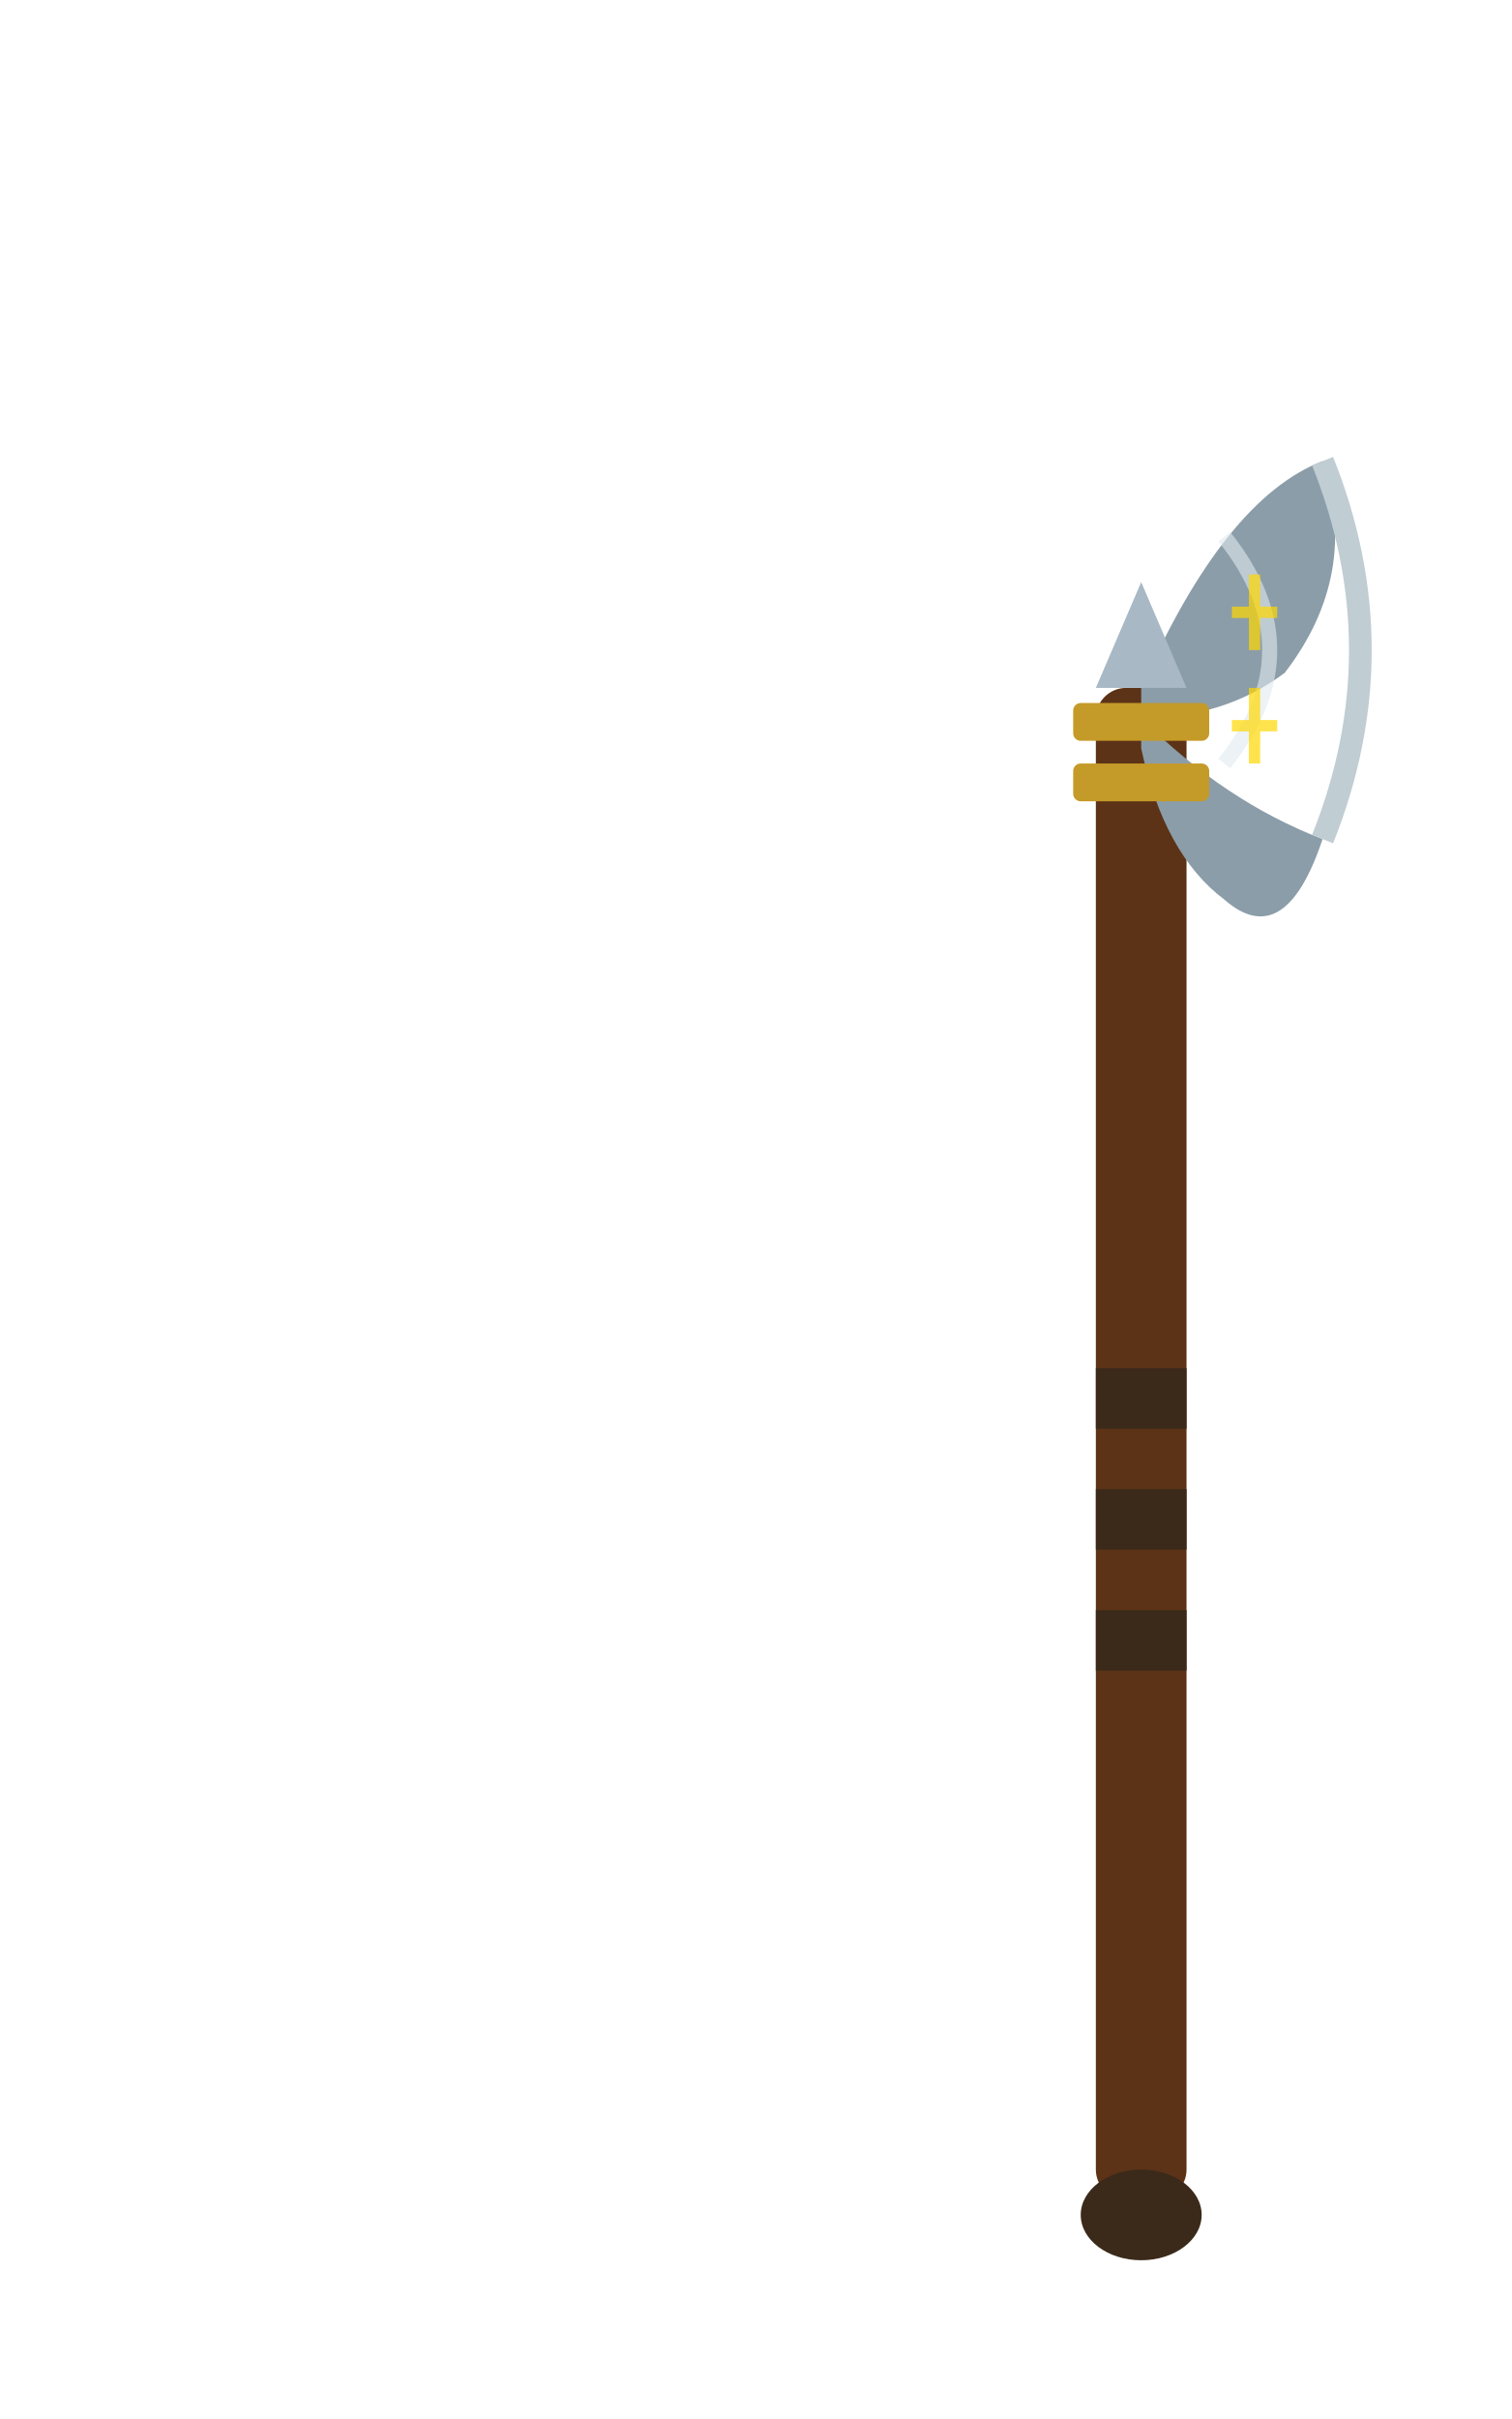
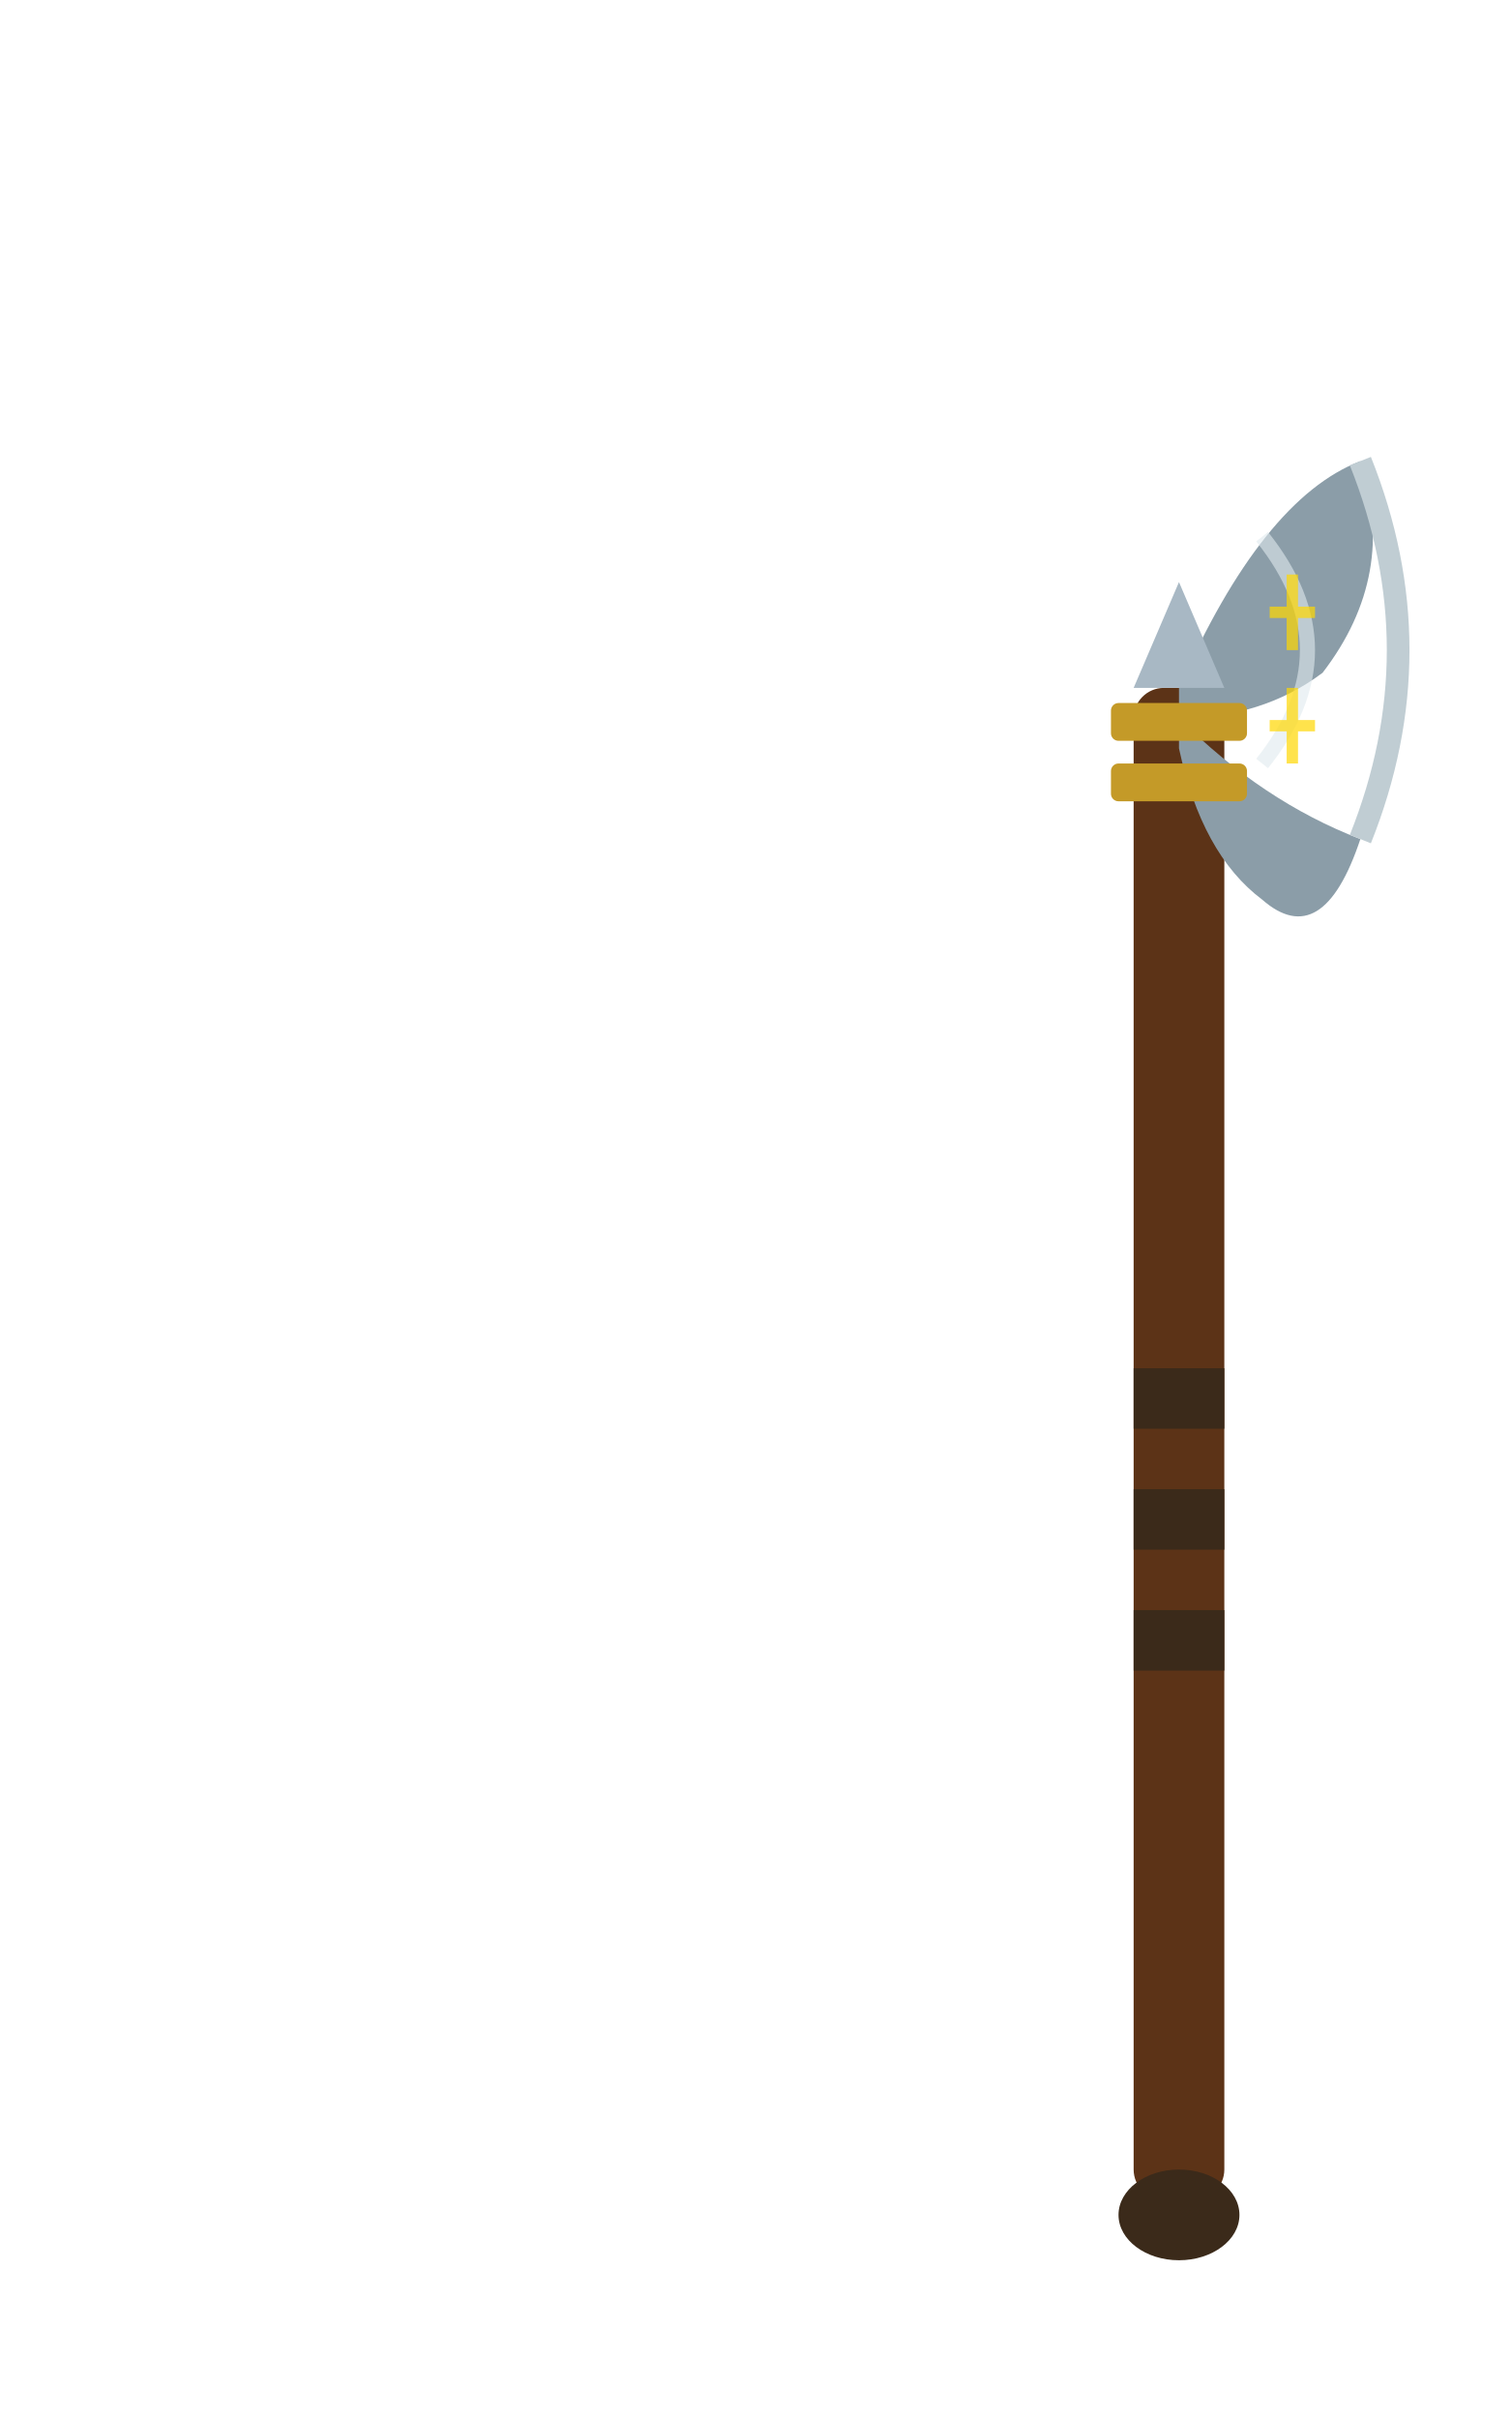
<svg xmlns="http://www.w3.org/2000/svg" viewBox="0 0 200 320" width="200" height="320">
  <g transform="translate(0,36)">
-     <rect x="145" y="55" width="12" height="200" fill="#5C3317" rx="4" />
-     <rect x="145" y="145" width="12" height="8" fill="#3B2A1A" />
-     <rect x="145" y="161" width="12" height="8" fill="#3B2A1A" />
-     <rect x="145" y="177" width="12" height="8" fill="#3B2A1A" />
-     <path d="M151 55 Q162 30 175 25 Q180 40 170 53 Q162 59 151 59" fill="#8B9DA8" />
-     <path d="M151 59 Q162 70 175 75 Q170 90 162 83 Q154 77 151 63" fill="#8B9DA8" />
-     <path d="M175 25 Q185 50 175 75" stroke="#C0CDD3" stroke-width="3" fill="none" />
-     <path d="M162 35 Q174 50 162 65" stroke="#E0EAEE" stroke-width="2" fill="none" opacity="0.6" />
-     <rect x="142" y="57" width="18" height="5" fill="#C49A28" rx="1" />
-     <rect x="142" y="65" width="18" height="5" fill="#C49A28" rx="1" />
-     <polygon points="145,55 157,55 151,41" fill="#A8B8C4" />
-     <path d="M166 40 L166 50 M163 45 L169 45" stroke="#FFD700" stroke-width="1.5" opacity="0.7" />
-     <path d="M166 55 L166 65 M163 60 L169 60" stroke="#FFD700" stroke-width="1.5" opacity="0.7" />
-     <ellipse cx="151" cy="257" rx="8" ry="6" fill="#3B2A1A" />
+     <rect x="150" y="55" width="12" height="200" fill="#5C3317" rx="4" />
+     <rect x="150" y="145" width="12" height="8" fill="#3B2A1A" />
+     <rect x="150" y="161" width="12" height="8" fill="#3B2A1A" />
+     <rect x="150" y="177" width="12" height="8" fill="#3B2A1A" />
+     <path d="M156 55 Q167 30 180 25 Q185 40 175 53 Q167 59 156 59" fill="#8B9DA8" />
+     <path d="M156 59 Q167 70 180 75 Q175 90 167 83 Q159 77 156 63" fill="#8B9DA8" />
+     <path d="M180 25 Q190 50 180 75" stroke="#C0CDD3" stroke-width="3" fill="none" />
+     <path d="M167 35 Q179 50 167 65" stroke="#E0EAEE" stroke-width="2" fill="none" opacity="0.6" />
+     <rect x="147" y="57" width="18" height="5" fill="#C49A28" rx="1" />
+     <rect x="147" y="65" width="18" height="5" fill="#C49A28" rx="1" />
+     <polygon points="150,55 162,55 156,41" fill="#A8B8C4" />
+     <path d="M171 40 L171 50 M168 45 L174 45" stroke="#FFD700" stroke-width="1.5" opacity="0.7" />
+     <path d="M171 55 L171 65 M168 60 L174 60" stroke="#FFD700" stroke-width="1.5" opacity="0.7" />
+     <ellipse cx="156" cy="257" rx="8" ry="6" fill="#3B2A1A" />
  </g>
</svg>
